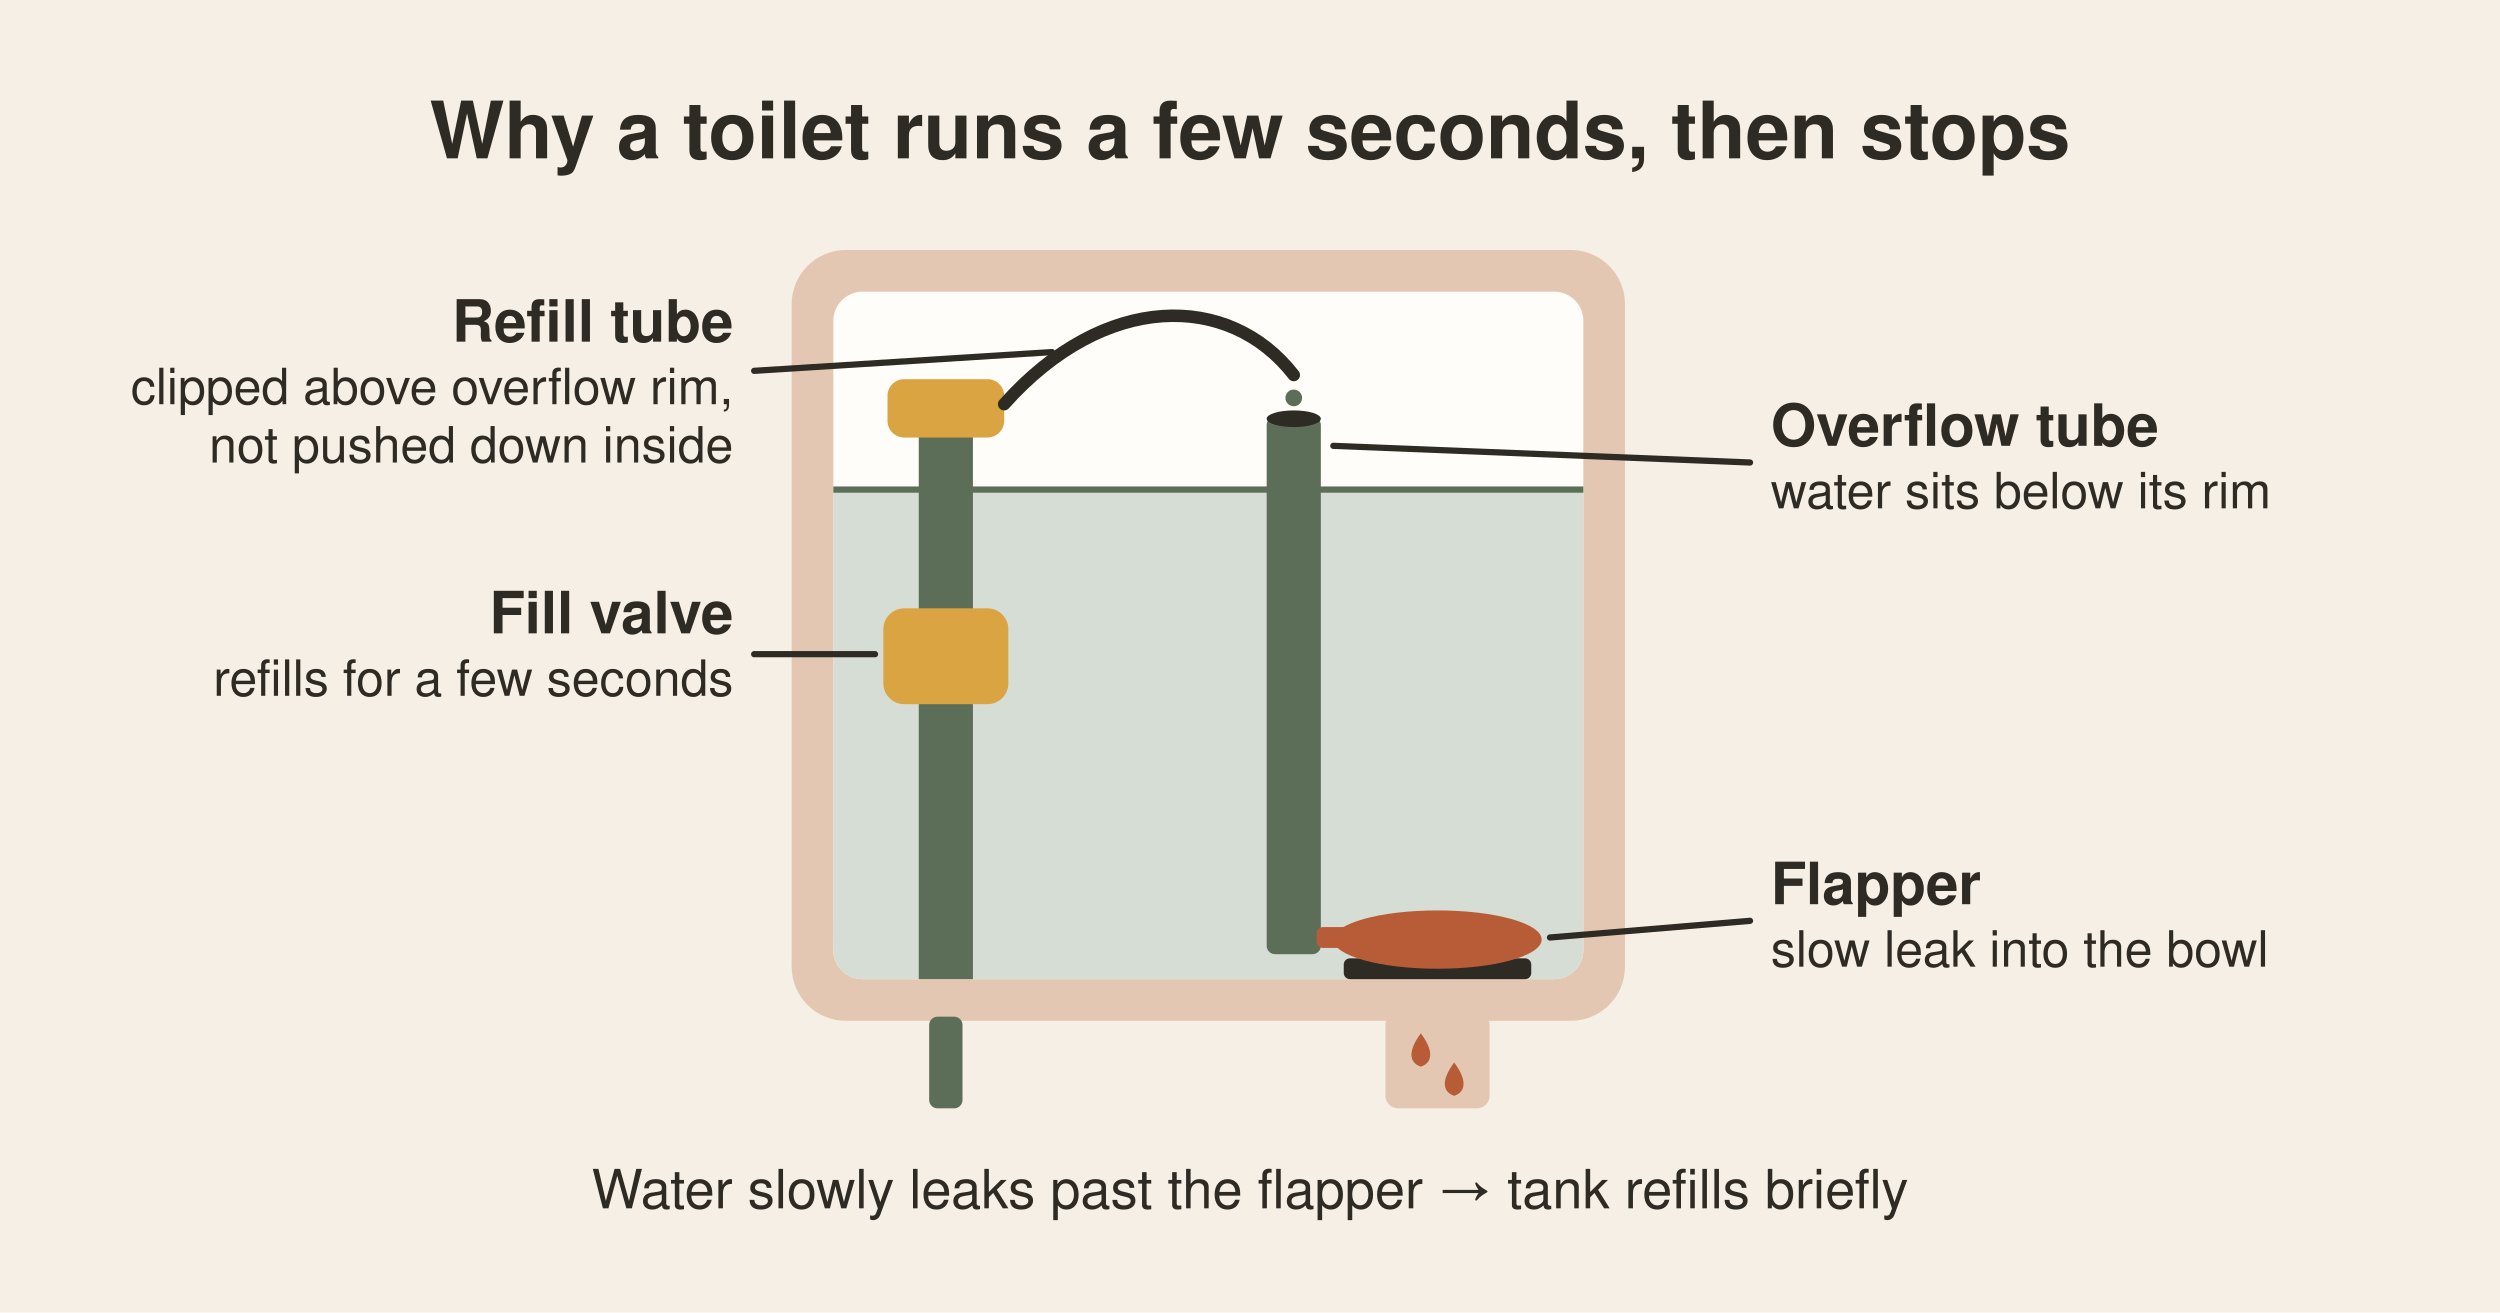
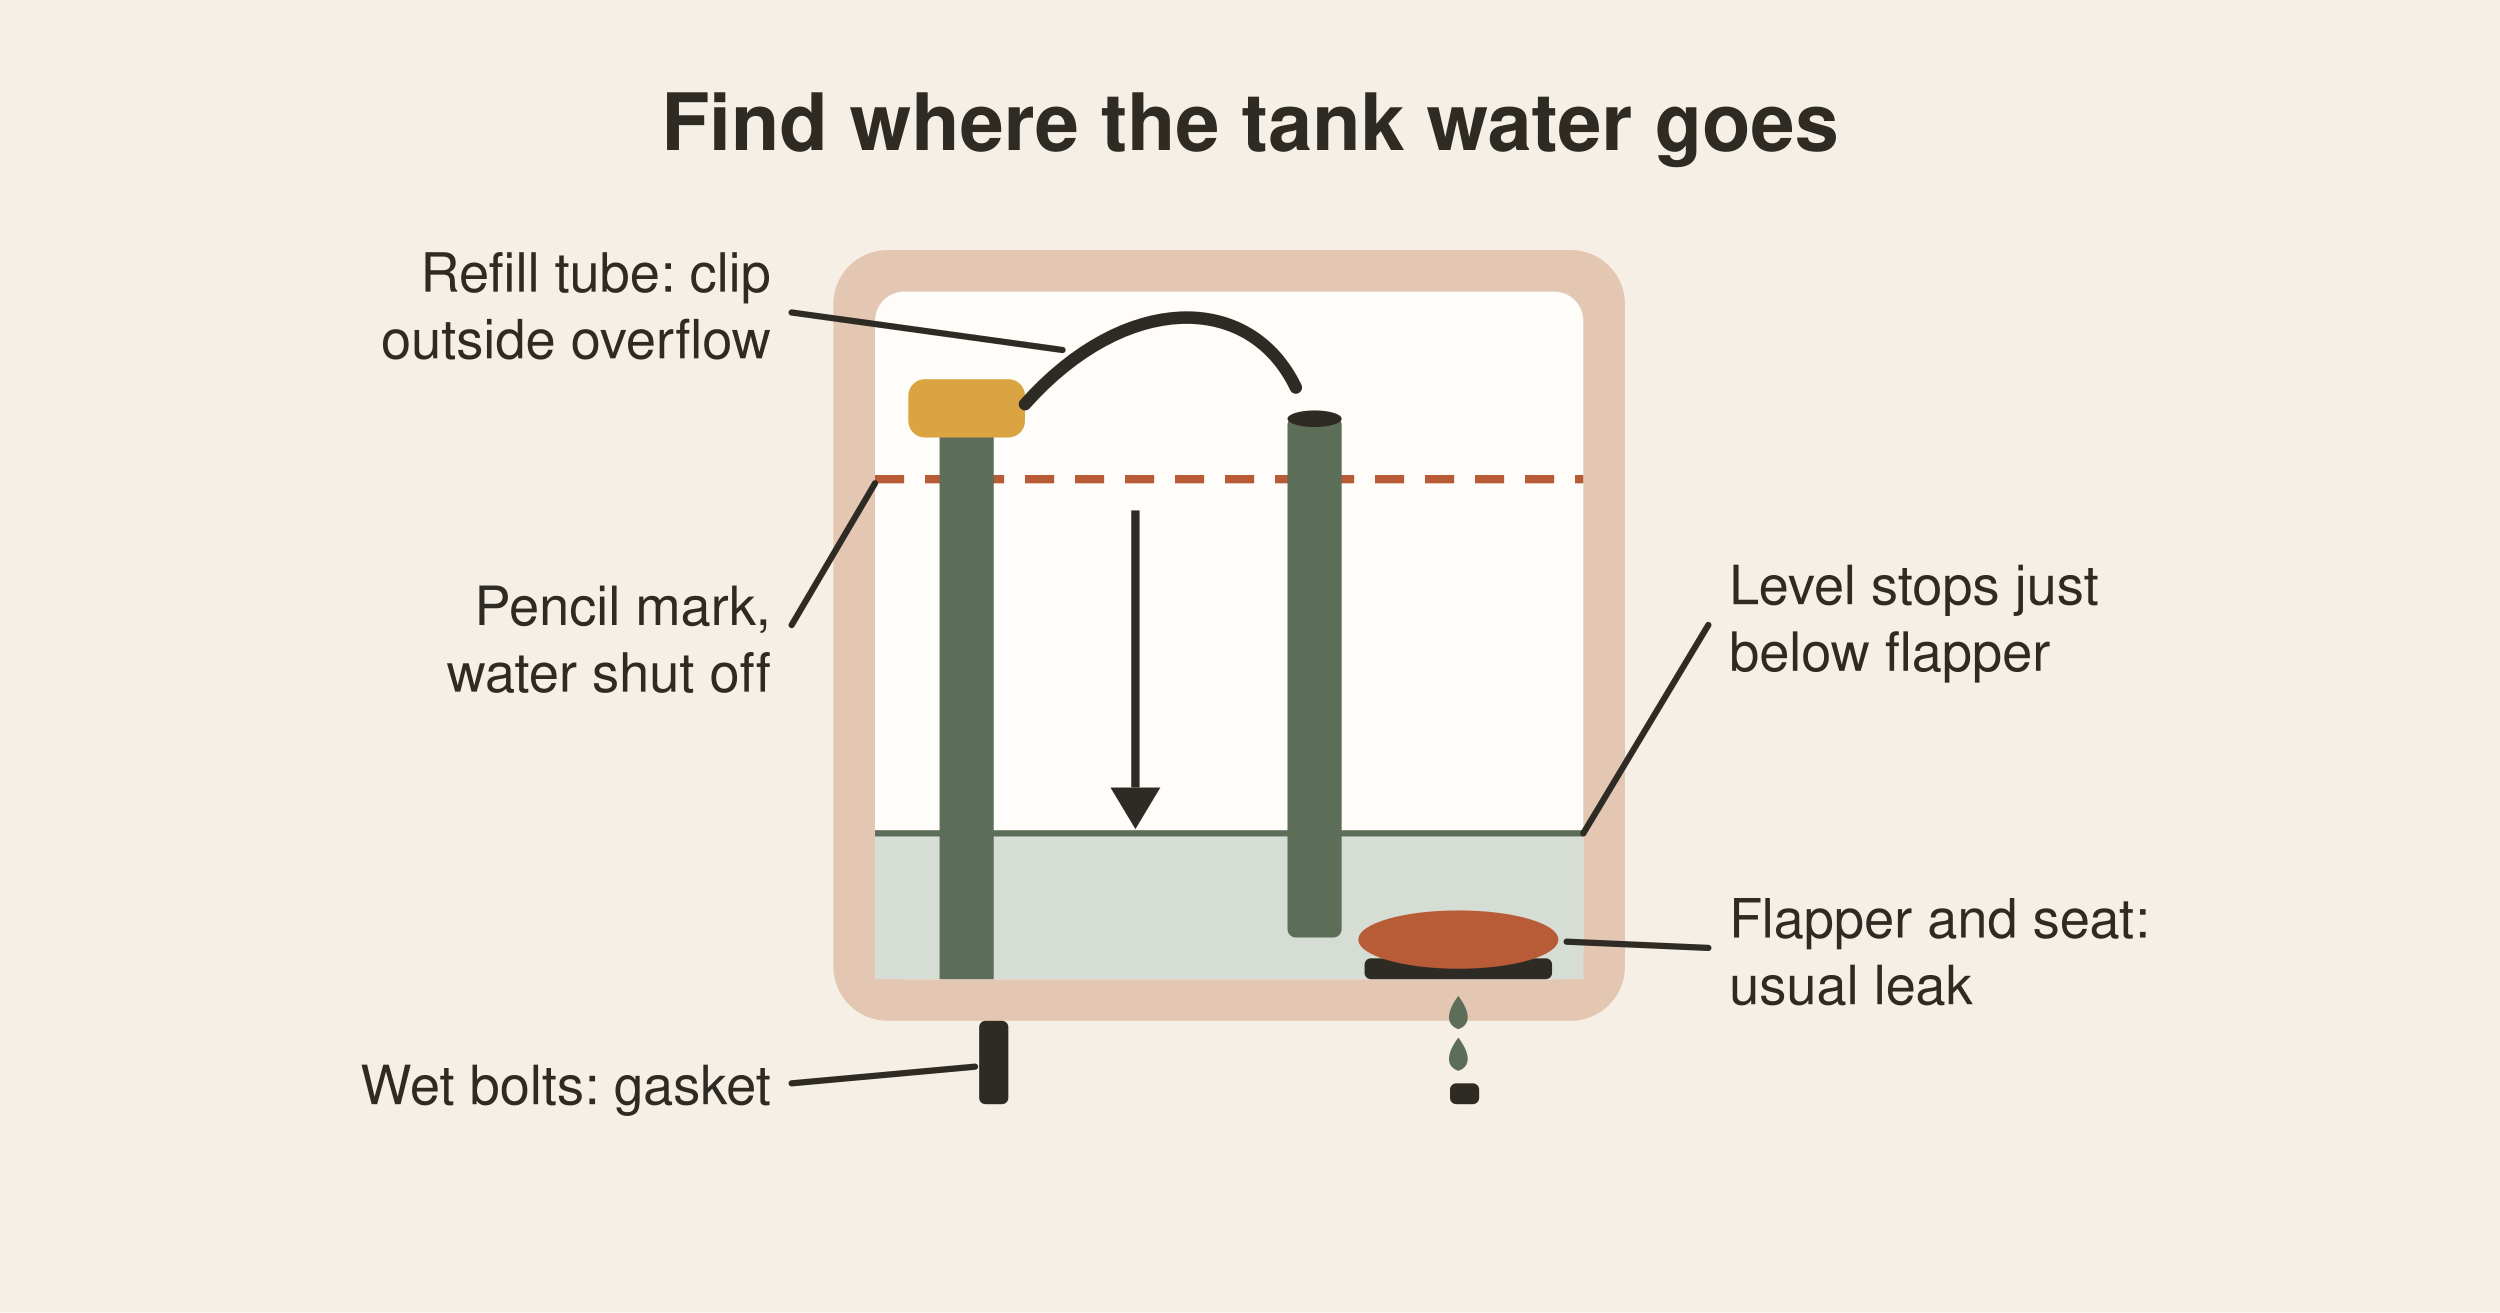
<svg xmlns="http://www.w3.org/2000/svg" viewBox="0 0 1200 630" width="1200" height="630">
  <rect width="1200" height="630" fill="#F6EFE6" />
-   <rect x="380" y="120" width="400" height="370" rx="26" fill="#E4C7B2" />
-   <rect x="400" y="140" width="360" height="330" rx="14" fill="#FFFDF9" />
-   <rect x="400" y="235" width="360" height="215" fill="#D6DDD5" />
-   <rect x="400" y="430" width="360" height="40" rx="14" fill="#D6DDD5" />
-   <line x1="400" y1="235" x2="760" y2="235" stroke="#5C6E58" stroke-width="3" />
-   <rect x="446" y="488" width="16" height="44" rx="4" fill="#5C6E58" />
-   <rect x="665" y="486" width="50" height="46" rx="6" fill="#E4C7B2" />
-   <path d="M682 496 C688 504 688 510 682 512 C676 510 676 504 682 496 Z" fill="#B85C38" />
-   <path d="M698 510 C704 518 704 524 698 526 C692 524 692 518 698 510 Z" fill="#B85C38" />
-   <rect x="441" y="205" width="26" height="265" fill="#5C6E58" />
-   <rect x="426" y="182" width="56" height="28" rx="8" fill="#D9A441" />
-   <rect x="424" y="292" width="60" height="46" rx="10" fill="#D9A441" />
-   <rect x="608" y="200" width="26" height="258" rx="4" fill="#5C6E58" />
-   <ellipse cx="621" cy="201" rx="13" ry="4" fill="#2E2A24" />
-   <path d="M482 194 C530 140 590 140 621 180" fill="none" stroke="#2E2A24" stroke-width="6" stroke-linecap="round" />
-   <circle cx="621" cy="191" r="4" fill="#5C6E58" />
-   <rect x="645" y="460" width="90" height="10" rx="3" fill="#2E2A24" />
-   <rect x="632" y="445" width="18" height="10" rx="3" fill="#B85C38" />
-   <ellipse cx="690" cy="451" rx="50" ry="14" fill="#B85C38" />
+   <rect x="400" y="120" width="380" height="370" rx="26" fill="#E4C7B2" />
+   <rect x="420" y="140" width="340" height="330" rx="14" fill="#FFFDF9" />
+   <rect x="420" y="400" width="340" height="70" fill="#D6DDD5" />
+   <line x1="420" y1="400" x2="760" y2="400" stroke="#5C6E58" stroke-width="3" />
+   <line x1="420" y1="230" x2="760" y2="230" stroke="#B85C38" stroke-width="4" stroke-dasharray="14 10" />
+   <line x1="545" y1="245" x2="545" y2="378" stroke="#2E2A24" stroke-width="4" />
+   <polygon points="533,378 545,398 557,378" fill="#2E2A24" />
+   <rect x="451" y="205" width="26" height="265" fill="#5C6E58" />
+   <rect x="436" y="182" width="56" height="28" rx="8" fill="#D9A441" />
+   <rect x="618" y="200" width="26" height="250" rx="4" fill="#5C6E58" />
+   <ellipse cx="631" cy="201" rx="13" ry="4" fill="#2E2A24" />
+   <path d="M492 194 C540 140 600 140 622 186" fill="none" stroke="#2E2A24" stroke-width="6" stroke-linecap="round" />
+   <rect x="655" y="460" width="90" height="10" rx="3" fill="#2E2A24" />
+   <ellipse cx="700" cy="451" rx="48" ry="14" fill="#B85C38" />
+   <path d="M700 478 C706 486 706 492 700 494 C694 492 694 486 700 478 Z" fill="#5C6E58" />
+   <path d="M700 498 C706 506 706 512 700 514 C694 512 694 506 700 498 Z" fill="#5C6E58" />
+   <rect x="470" y="490" width="14" height="40" rx="3" fill="#2E2A24" />
+   <rect x="696" y="520" width="14" height="10" rx="3" fill="#2E2A24" />
  <g stroke="#2E2A24" stroke-width="3" stroke-linecap="round" fill="none">
-     <line x1="362" y1="178" x2="505" y2="169" />
-     <line x1="362" y1="314" x2="420" y2="314" />
-     <line x1="840" y1="222" x2="640" y2="214" />
-     <line x1="840" y1="442" x2="744" y2="450" />
+     <line x1="380" y1="150" x2="510" y2="168" />
+     <line x1="380" y1="300" x2="420" y2="232" />
+     <line x1="820" y1="300" x2="760" y2="400" />
+     <line x1="820" y1="455" x2="752" y2="452" />
+     <line x1="380" y1="520" x2="468" y2="512" />
  </g>
  <g font-family="Helvetica, Arial, sans-serif" fill="#2E2A24">
-     <text x="600" y="76" font-size="38" font-weight="bold" text-anchor="middle">Why a toilet runs a few seconds, then stops</text>
-     <text x="352" y="164" font-size="28" font-weight="bold" text-anchor="end">Refill tube</text>
-     <text x="352" y="194" font-size="24" text-anchor="end">clipped above overflow rim,</text>
-     <text x="352" y="222" font-size="24" text-anchor="end">not pushed down inside</text>
-     <text x="352" y="304" font-size="28" font-weight="bold" text-anchor="end">Fill valve</text>
-     <text x="352" y="334" font-size="24" text-anchor="end">refills for a few seconds</text>
-     <text x="850" y="214" font-size="28" font-weight="bold">Overflow tube</text>
-     <text x="850" y="244" font-size="24">water sits below its rim</text>
-     <text x="850" y="434" font-size="28" font-weight="bold">Flapper</text>
-     <text x="850" y="464" font-size="24">slow leak into the bowl</text>
-     <text x="600" y="580" font-size="26" text-anchor="middle">Water slowly leaks past the flapper → tank refills briefly</text>
+     <text x="600" y="72" font-size="38" font-weight="bold" text-anchor="middle">Find where the tank water goes</text>
+     <text x="370" y="140" font-size="26" text-anchor="end">Refill tube: clip</text>
+     <text x="370" y="172" font-size="26" text-anchor="end">outside overflow</text>
+     <text x="370" y="300" font-size="26" text-anchor="end">Pencil mark,</text>
+     <text x="370" y="332" font-size="26" text-anchor="end">water shut off</text>
+     <text x="830" y="290" font-size="26">Level stops just</text>
+     <text x="830" y="322" font-size="26">below flapper</text>
+     <text x="830" y="450" font-size="26">Flapper and seat:</text>
+     <text x="830" y="482" font-size="26">usual leak</text>
+     <text x="370" y="530" font-size="26" text-anchor="end">Wet bolts: gasket</text>
  </g>
</svg>
